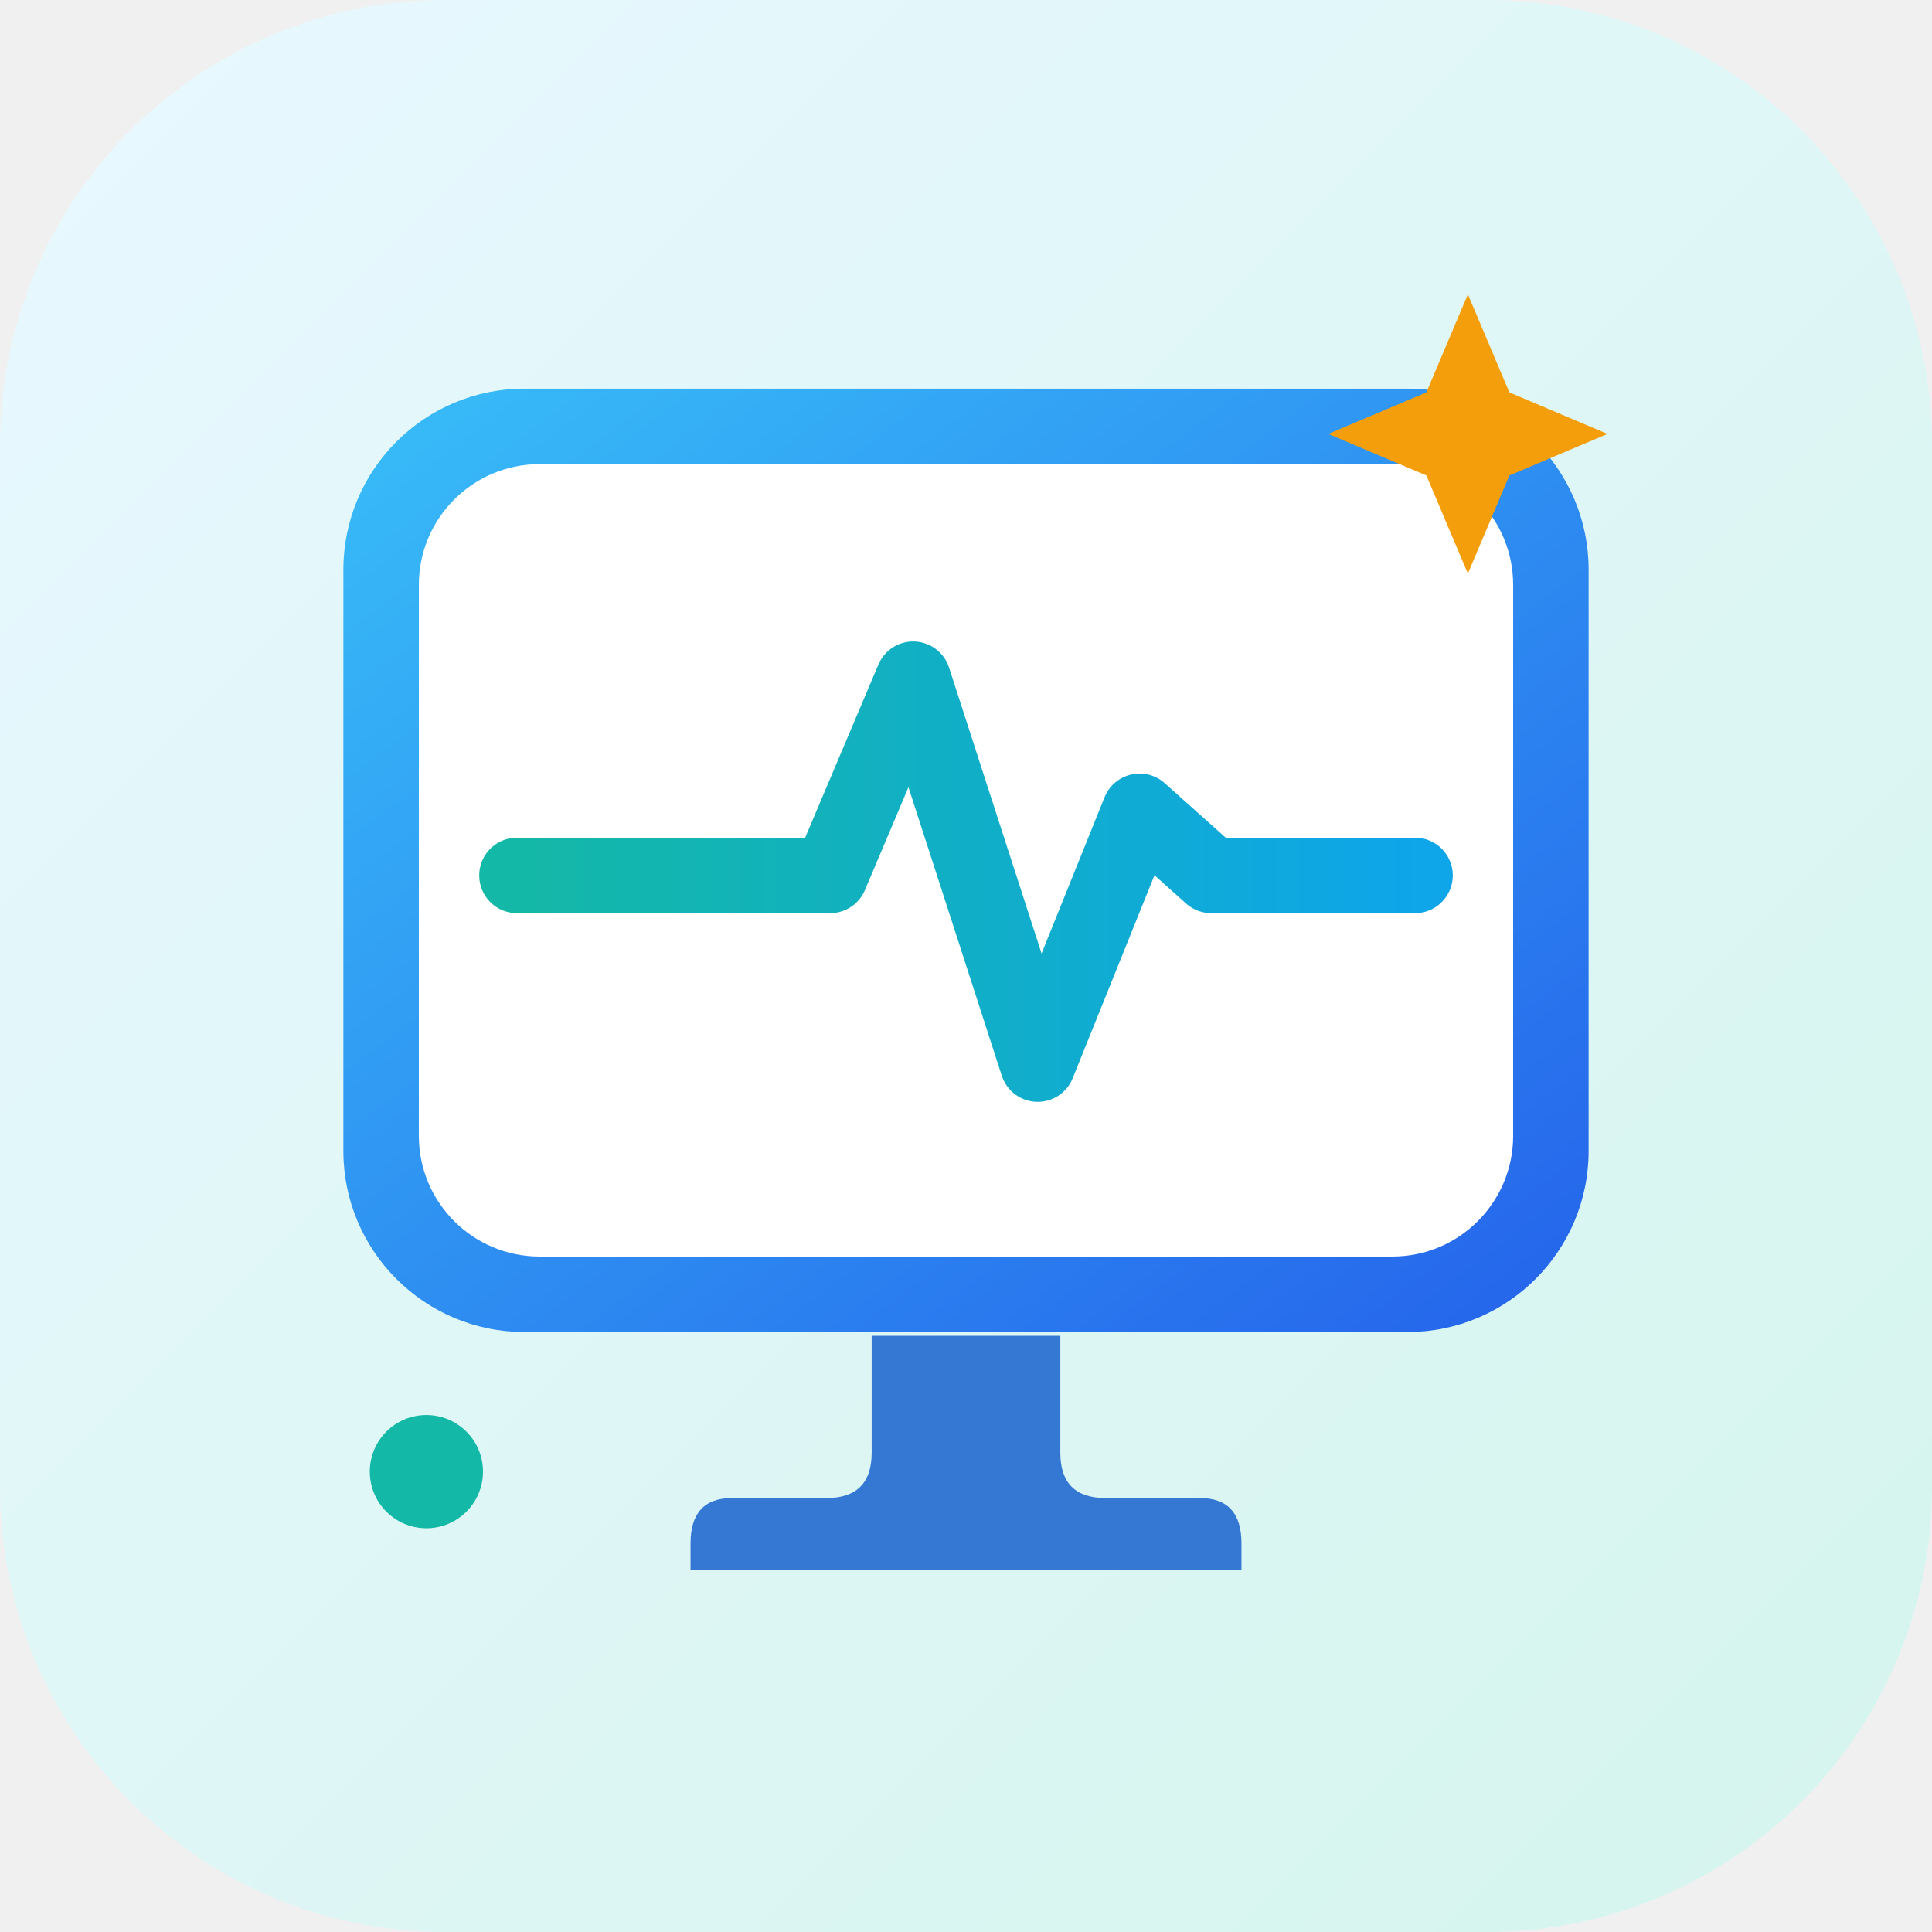
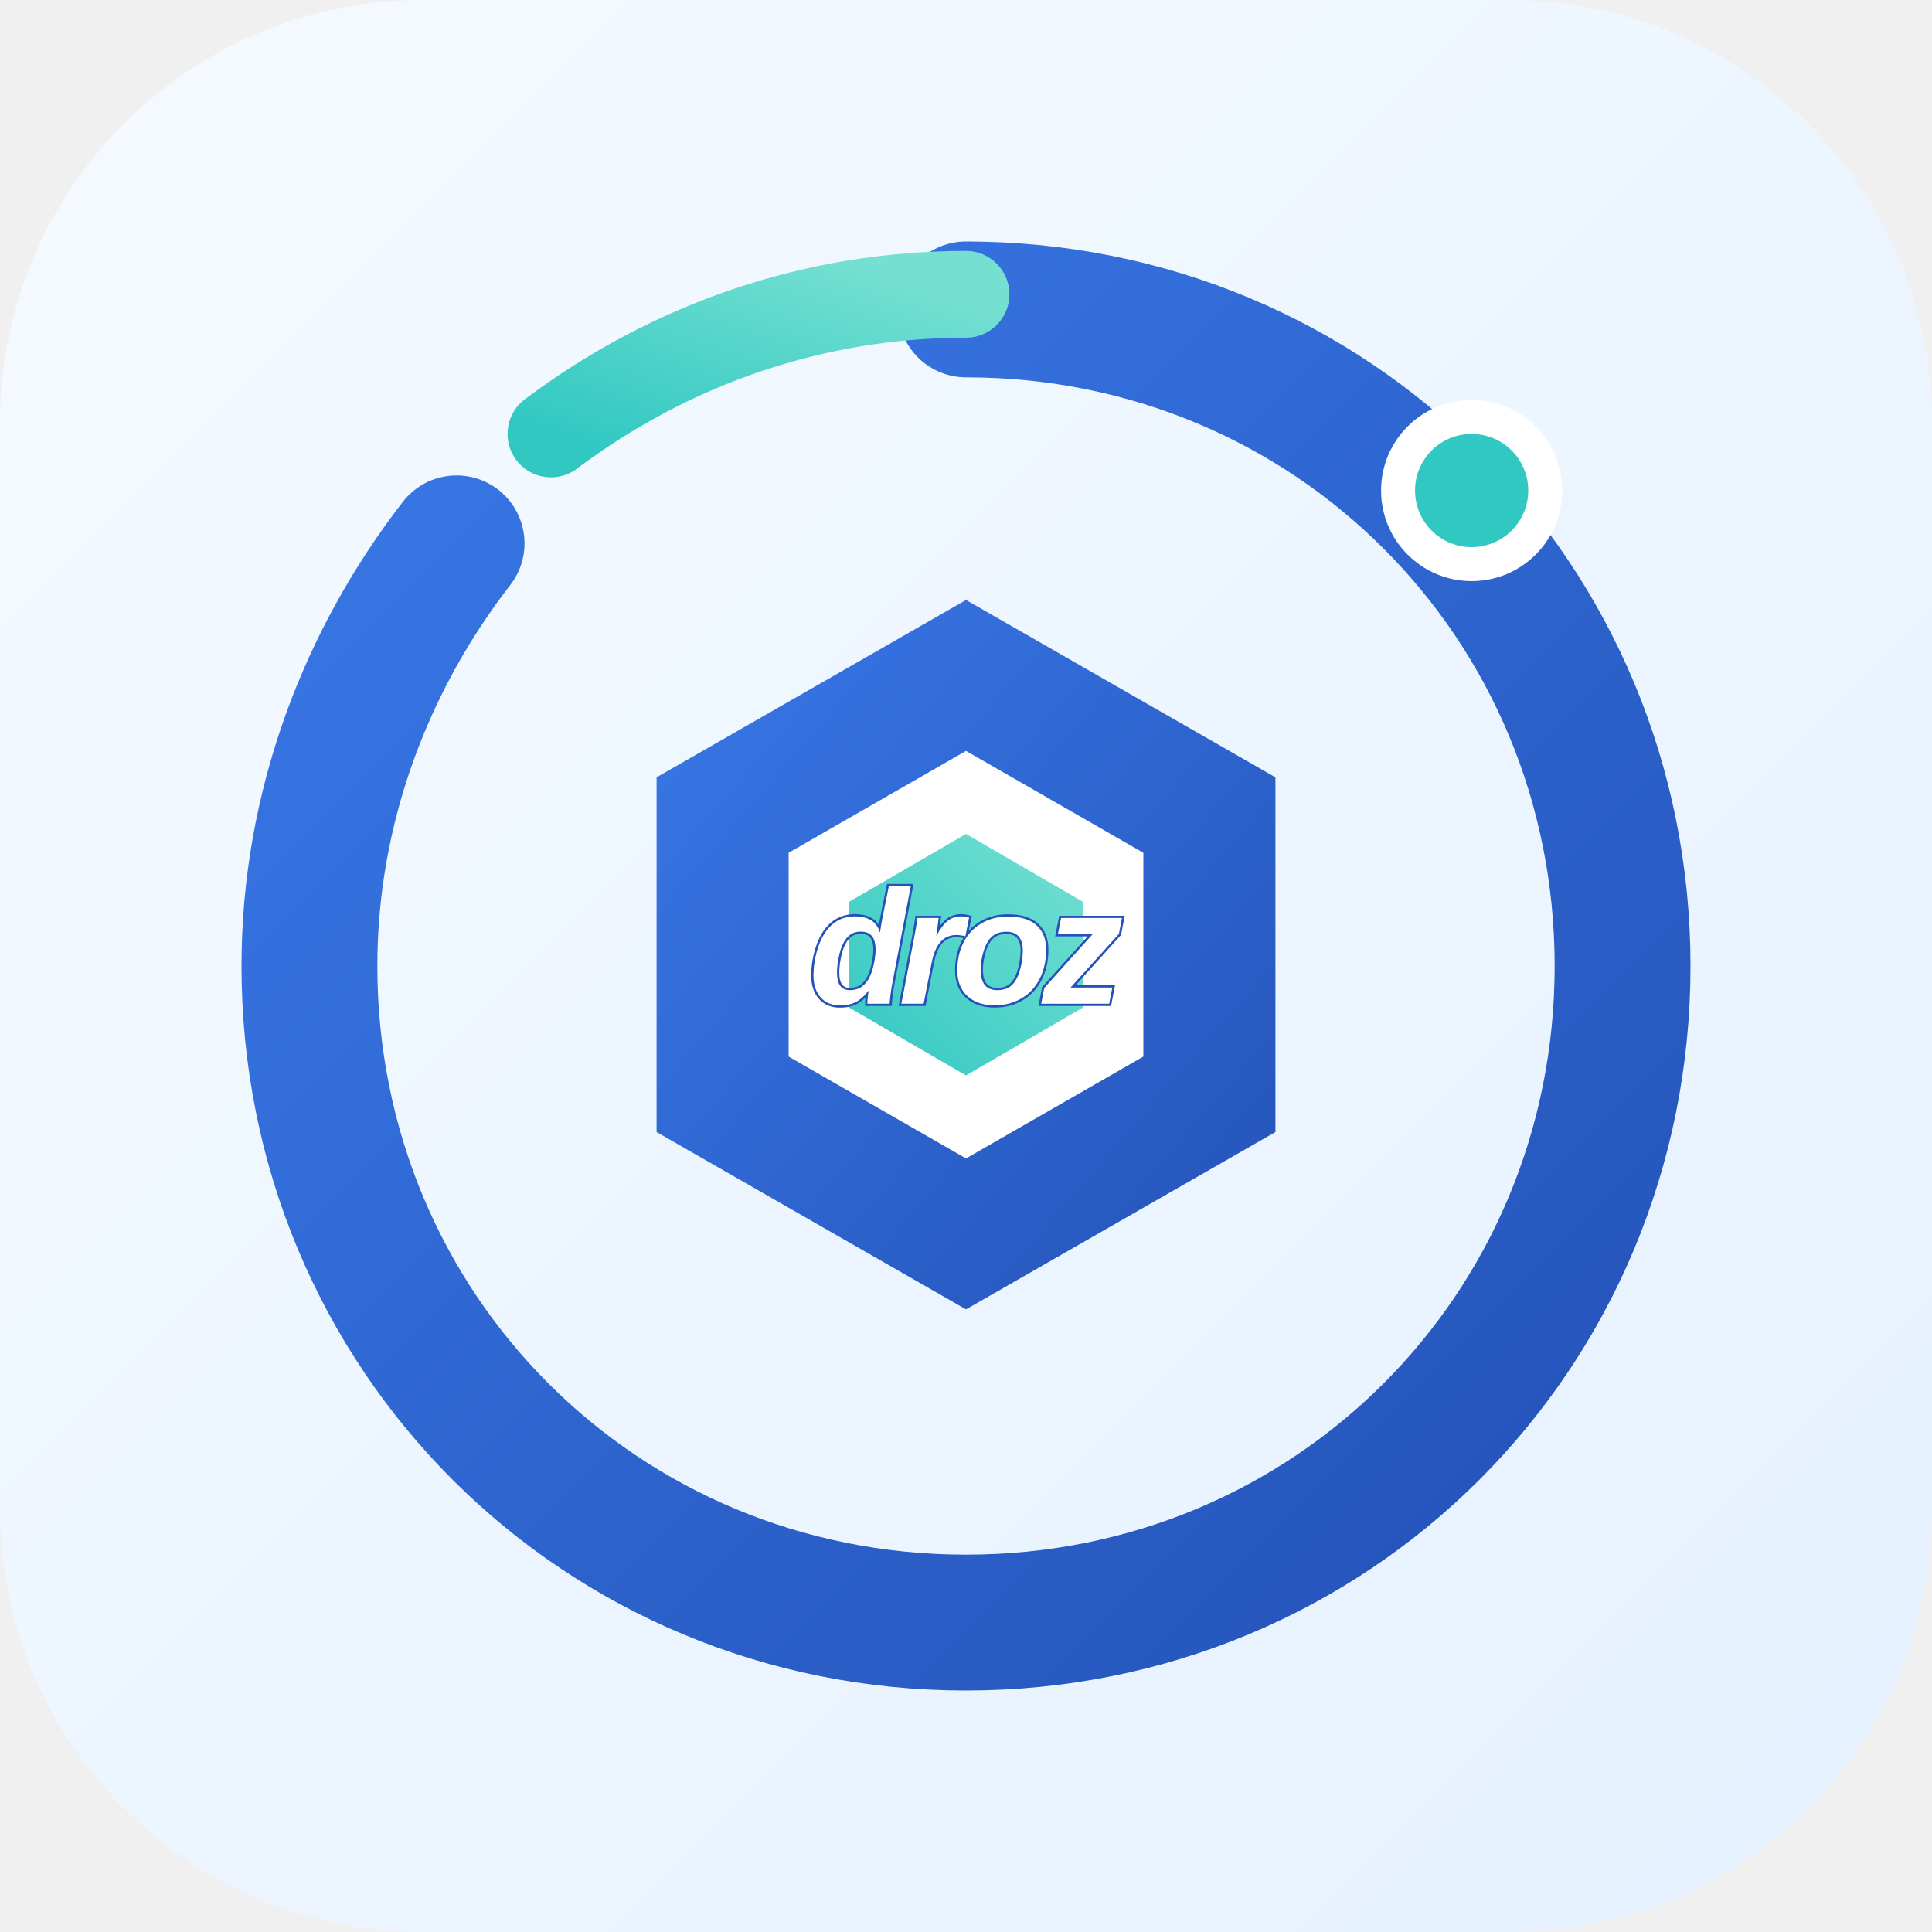
- <svg xmlns="http://www.w3.org/2000/svg" viewBox="0 0 512 512">
+ <svg xmlns="http://www.w3.org/2000/svg" width="512" height="512" viewBox="0 0 512 512">
  <defs>
-     <linearGradient id="bg" x1="0" y1="0" x2="1" y2="1">
-       <stop offset="0%" stop-color="#E8F8FF" />
-       <stop offset="100%" stop-color="#D5F5ED" />
+     <linearGradient id="surface" x1="0" y1="0" x2="1" y2="1">
+       <stop offset="0%" stop-color="#F5FAFF" />
+       <stop offset="100%" stop-color="#E5F1FF" />
    </linearGradient>
-     <linearGradient id="screen" x1="0" y1="0" x2="1" y2="1">
-       <stop offset="0%" stop-color="#38BDF8" />
-       <stop offset="100%" stop-color="#2563EB" />
+     <linearGradient id="blue" x1="0" y1="0" x2="1" y2="1">
+       <stop offset="0%" stop-color="#3979E8" />
+       <stop offset="100%" stop-color="#2452B8" />
    </linearGradient>
-     <linearGradient id="pulse" x1="0" y1="0" x2="1" y2="0">
-       <stop offset="0%" stop-color="#14B8A6" />
-       <stop offset="100%" stop-color="#0EA5E9" />
+     <linearGradient id="aqua" x1="0" y1="1" x2="1" y2="0">
+       <stop offset="0%" stop-color="#31C8C2" />
+       <stop offset="100%" stop-color="#75E0D2" />
+     </linearGradient>
+     <linearGradient id="textGradient" x1="0" y1="0" x2="1" y2="1">
+       <stop offset="0%" stop-color="#FFFFFF" />
+       <stop offset="100%" stop-color="#DCEBFF" />
    </linearGradient>
  </defs>
-   <rect width="512" height="512" rx="118" fill="url(#bg)" />
-   <rect x="91" y="103" width="330" height="250" rx="48" fill="url(#screen)" />
-   <rect x="111" y="123" width="290" height="210" rx="32" fill="#FFFFFF" />
-   <path d="M137 232            H190            L220 232            L242 180            L275 282            L302 215            L321 232            H375" fill="none" stroke="url(#pulse)" stroke-width="20" stroke-linecap="round" stroke-linejoin="round" />
-   <path d="M231 354 V385            Q231 397 219 397            H194            Q183 397 183 409            V416            H329            V409            Q329 397 318 397            H293            Q281 397 281 385            V354" fill="#3478D4" />
-   <path d="M389 78            L400 104            L426 115            L400 126            L389 152            L378 126            L352 115            L378 104 Z" fill="#F59E0B" />
-   <circle cx="113" cy="390" r="15" fill="#14B8A6" />
+   <rect width="512" height="512" rx="112" fill="url(#surface)" />
+   <path d="M256 82        C353 82 430 159 430 256        C430 353 353 430 256 430        C159 430 82 353 82 256        C82 214 97 175 121 144" fill="none" stroke="url(#blue)" stroke-width="36" stroke-linecap="round" />
+   <path d="M146 115        C178 91 216 78 256 78" fill="none" stroke="url(#aqua)" stroke-width="23" stroke-linecap="round" />
+   <path d="M256 159        L338 206        L338 300        L256 347        L174 300        L174 206 Z" fill="url(#blue)" />
+   <path d="M256 199        L303 226        L303 280        L256 307        L209 280        L209 226 Z" fill="#FFFFFF" />
+   <path d="M256 221        L287 239        L287 267        L256 285        L225 267        L225 239 Z" fill="url(#aqua)" />
+   <text x="256" y="266" text-anchor="middle" font-family="Arial, Helvetica, sans-serif" font-size="43" font-weight="800" font-style="italic" letter-spacing="-2.5" fill="#FFFFFF" stroke="#2452B8" stroke-width="1.2" paint-order="stroke fill">droz</text>
+   <circle cx="390" cy="130" r="24" fill="#FFFFFF" />
+   <circle cx="390" cy="130" r="15" fill="#31C8C2" />
</svg>
